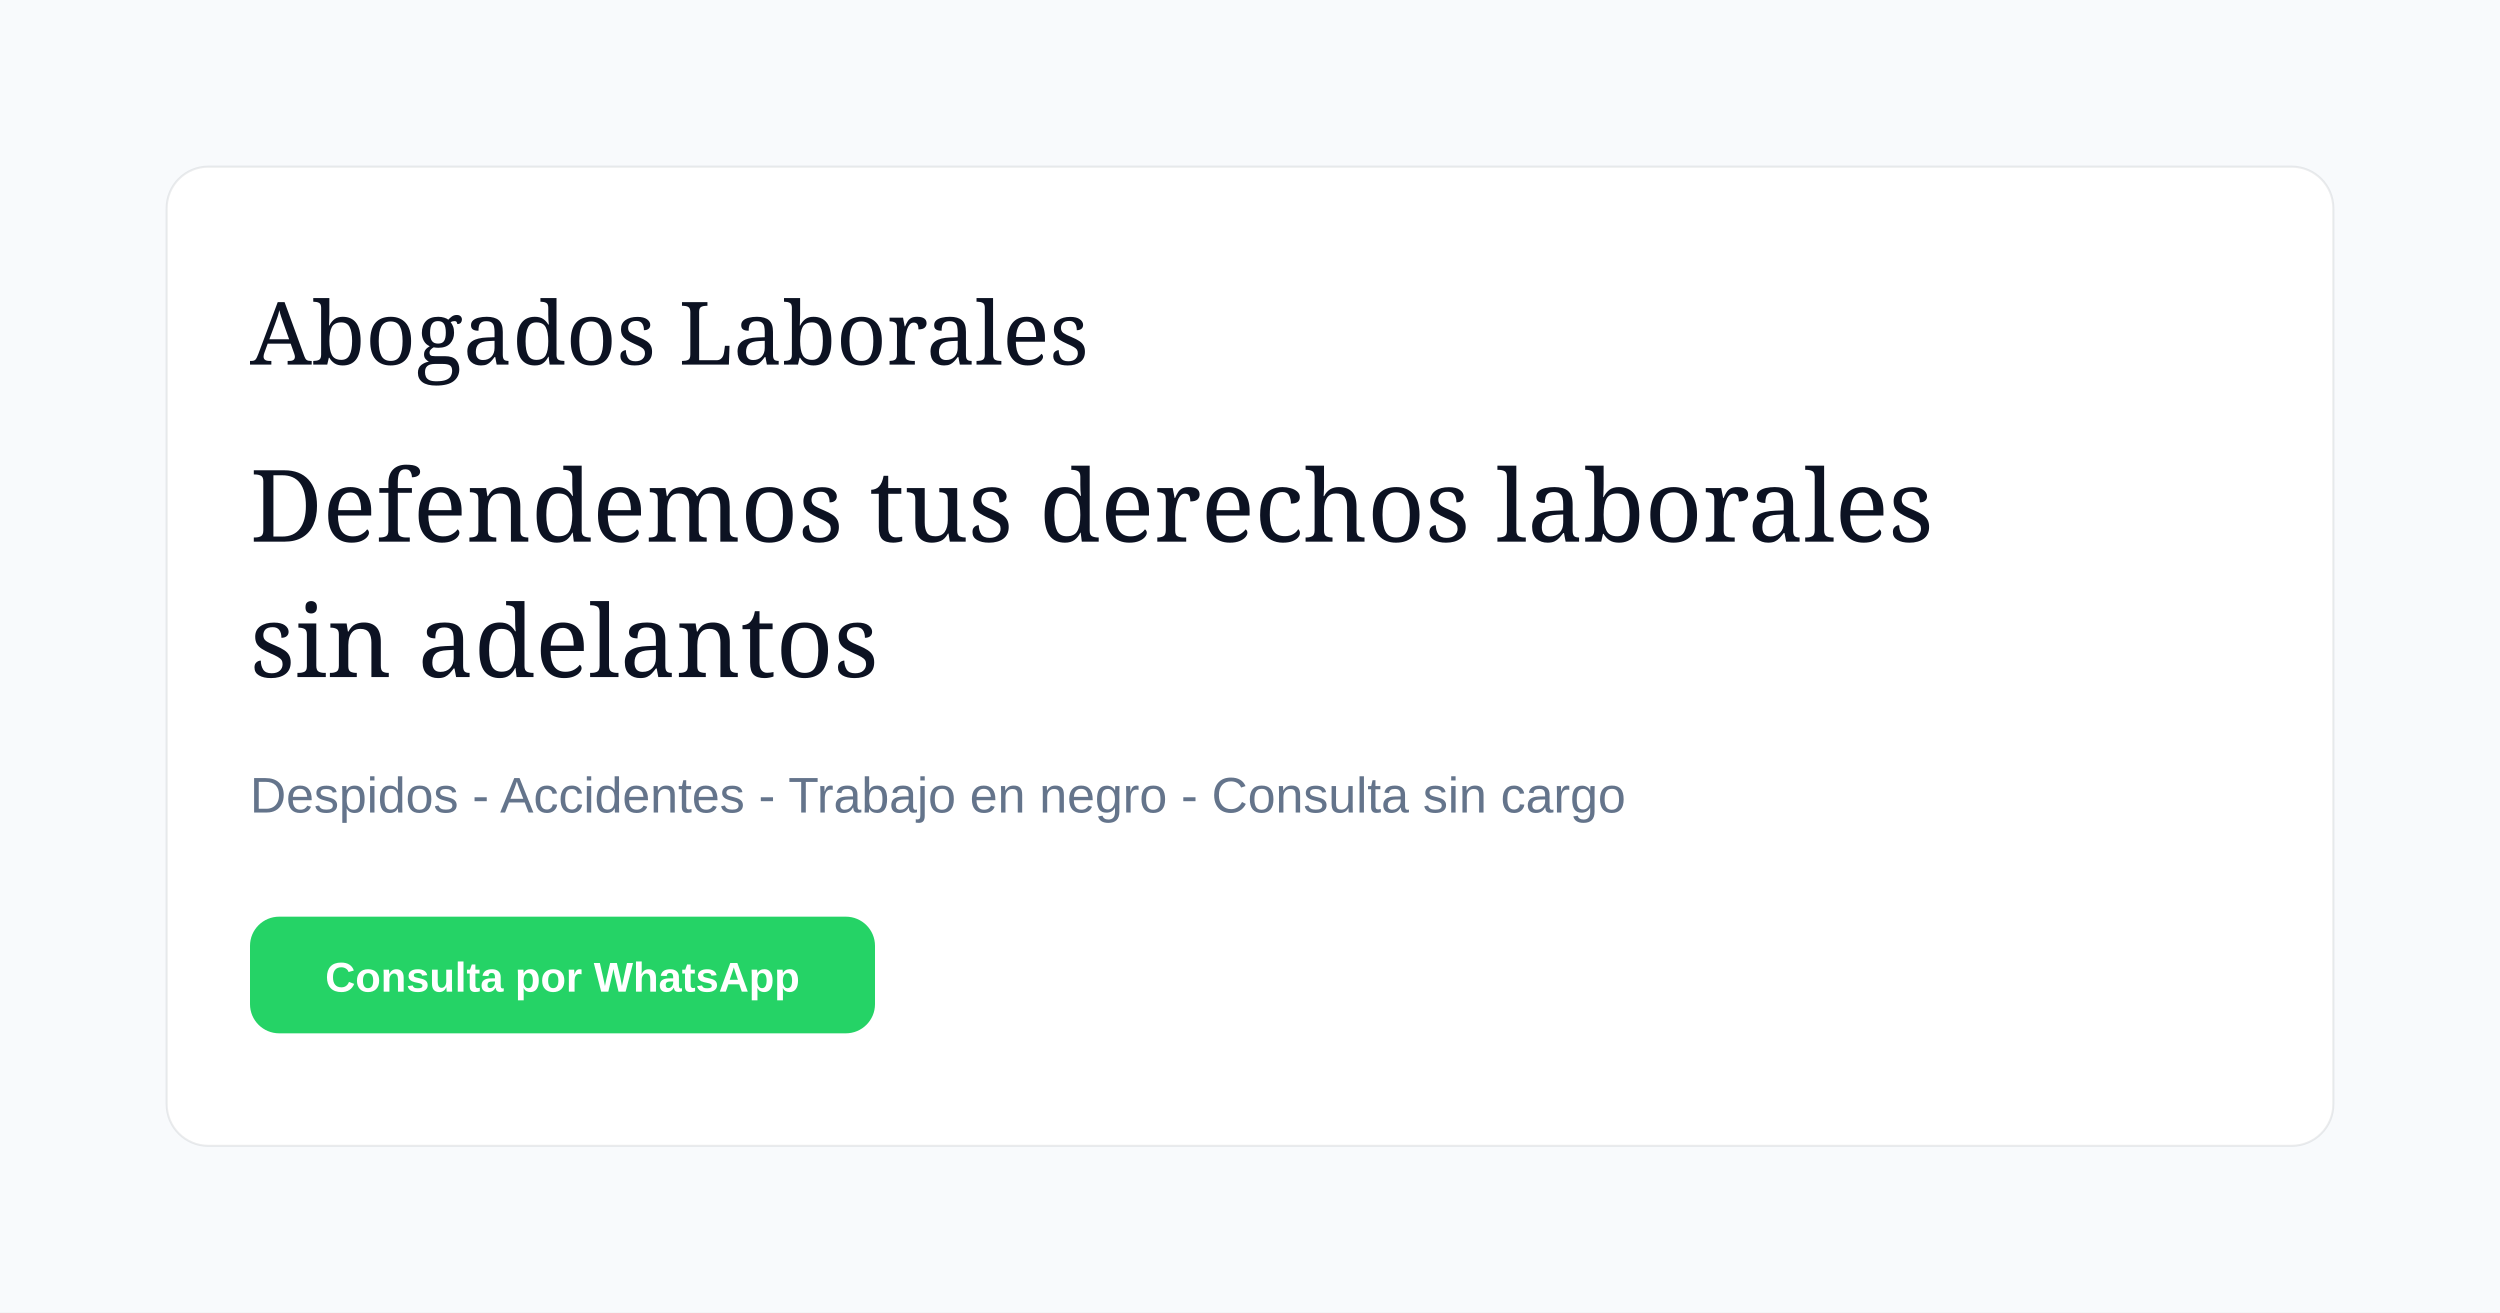
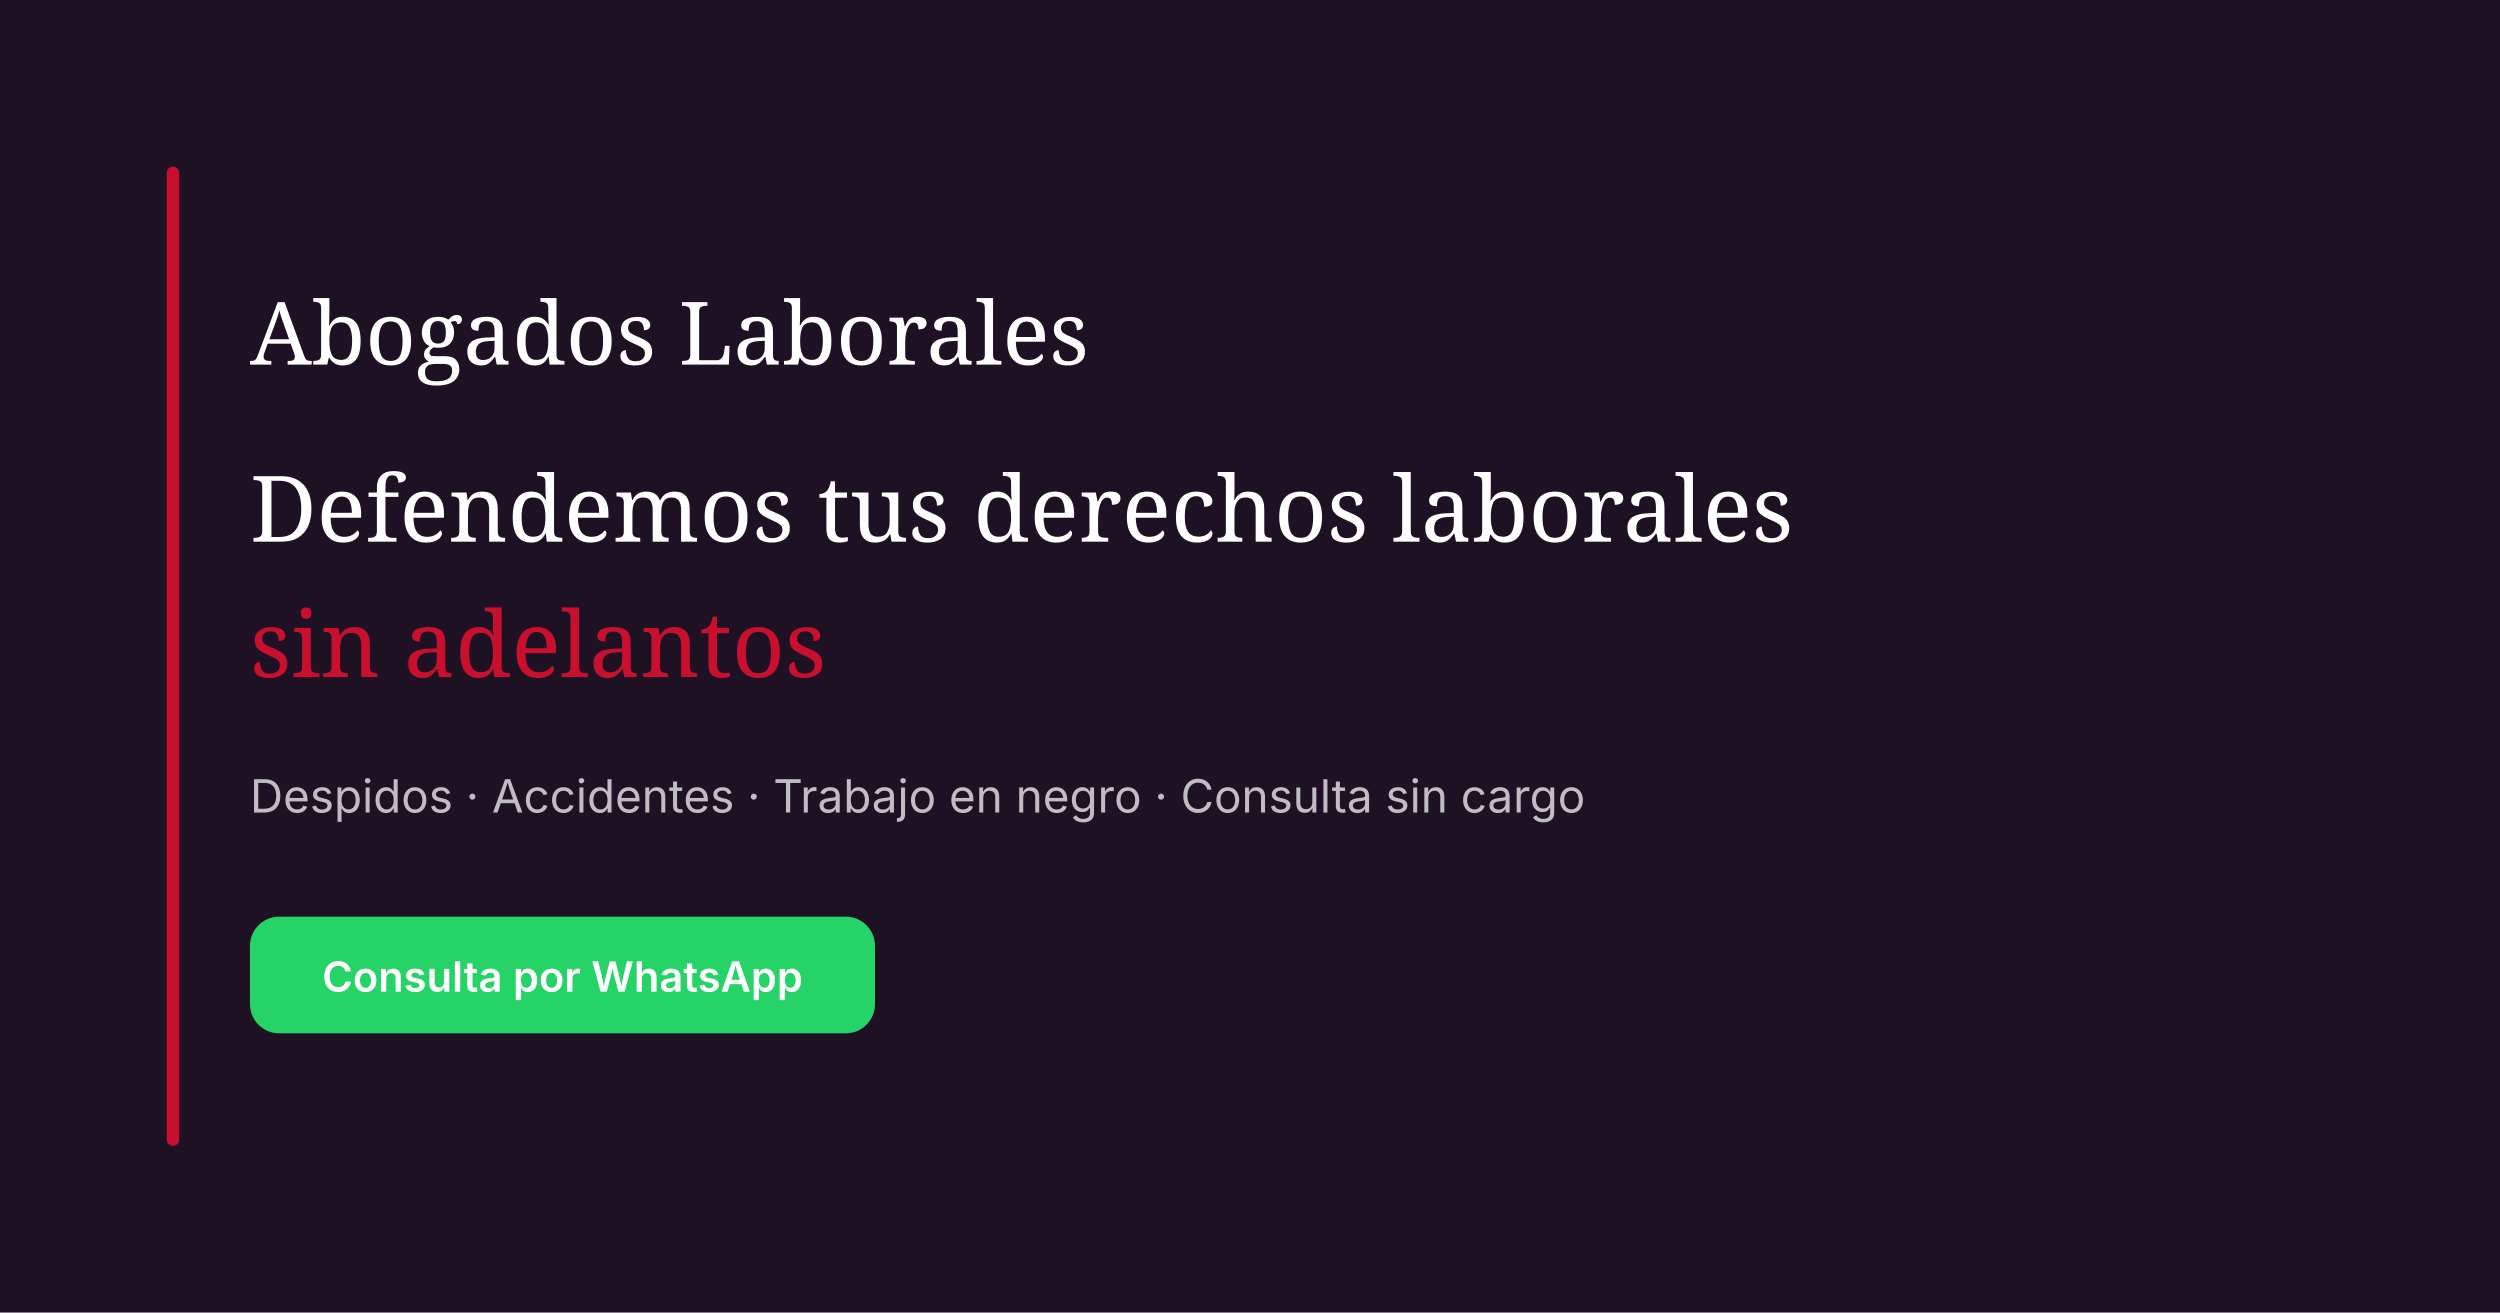
<svg xmlns="http://www.w3.org/2000/svg" width="1200" height="630" viewBox="0 0 1200 630" fill="none">
-   <rect width="1200" height="630" fill="#f8fafc" />
-   <rect x="80" y="80" width="1040" height="470" rx="20" fill="#ffffff" stroke="rgba(12,18,34,0.08)" stroke-width="1" />
-   <text x="120" y="175" font-family="Georgia, serif" font-size="42" fill="#0c1222">Abogados Laborales</text>
-   <text x="120" y="260" font-family="Georgia, serif" font-size="48" fill="#0c1222">Defendemos tus derechos laborales</text>
-   <text x="120" y="325" font-family="Georgia, serif" font-size="48" fill="#0c1222">sin adelantos</text>
-   <text x="120" y="390" font-family="Arial, sans-serif" font-size="24" fill="#64748b">Despidos - Accidentes - Trabajo en negro - Consulta sin cargo</text>
+   <rect width="1200" height="630" fill="#0c1222" />
+   <rect x="0" y="0" width="1200" height="630" fill="url(#grad)" opacity="0.6" />
+   <defs>
+     <linearGradient id="grad" x1="0" y1="0" x2="1200" y2="630">
+       <stop offset="0%" stop-color="#c8102e" stop-opacity="0.15" />
+       <stop offset="100%" stop-color="#0c1222" stop-opacity="0" />
+     </linearGradient>
+   </defs>
+   <rect x="80" y="80" width="6" height="470" rx="3" fill="#c8102e" />
+   <text x="120" y="175" font-family="'Libre Baskerville', Georgia, serif" font-size="42" fill="#ffffff">Abogados Laborales</text>
+   <text x="120" y="260" font-family="'Libre Baskerville', Georgia, serif" font-size="44" fill="#ffffff">Defendemos tus derechos laborales</text>
+   <text x="120" y="325" font-family="'Libre Baskerville', Georgia, serif" font-size="44" fill="#c8102e">sin adelantos</text>
+   <text x="120" y="390" font-family="Inter, Arial, sans-serif" font-size="22" fill="rgba(255,255,255,0.72)">Despidos · Accidentes · Trabajo en negro · Consulta sin cargo</text>
  <rect x="120" y="440" width="300" height="56" rx="14" fill="#25d366" />
-   <text x="270" y="476" font-family="Arial, sans-serif" font-size="20" font-weight="600" fill="#ffffff" text-anchor="middle">Consulta por WhatsApp</text>
+   <text x="270" y="476" font-family="Inter, Arial, sans-serif" font-size="20" font-weight="600" fill="#ffffff" text-anchor="middle">Consulta por WhatsApp</text>
</svg>
